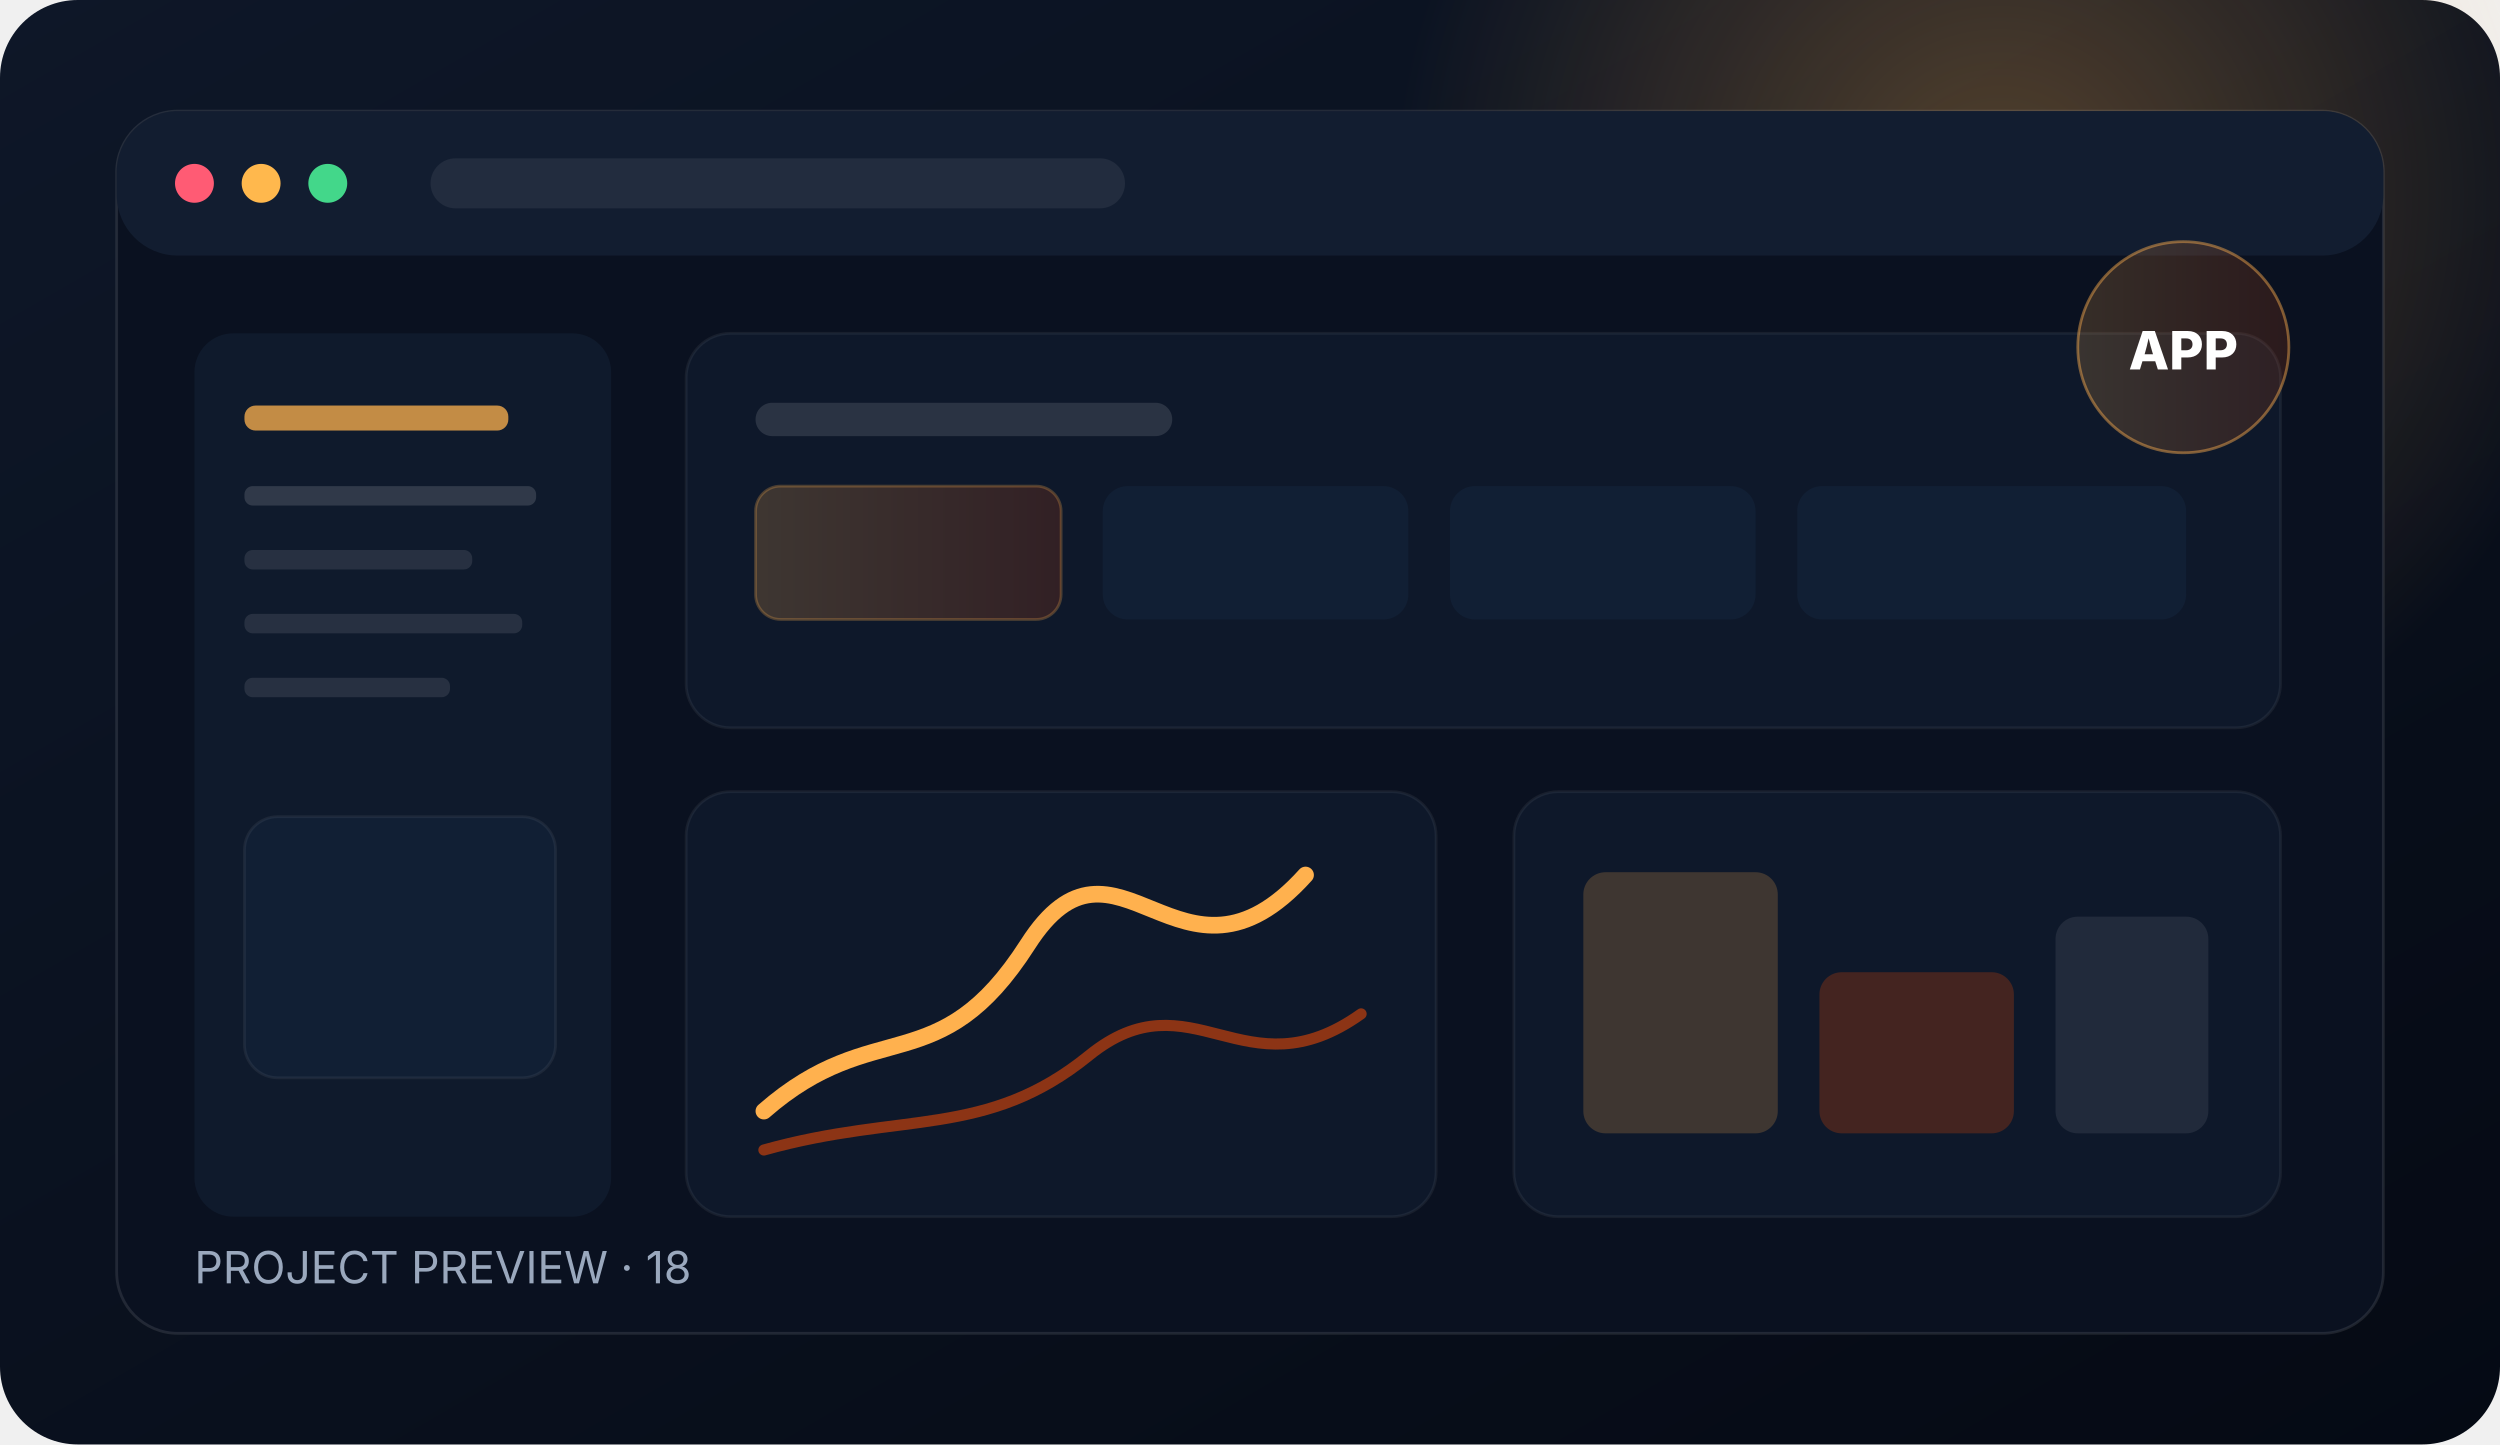
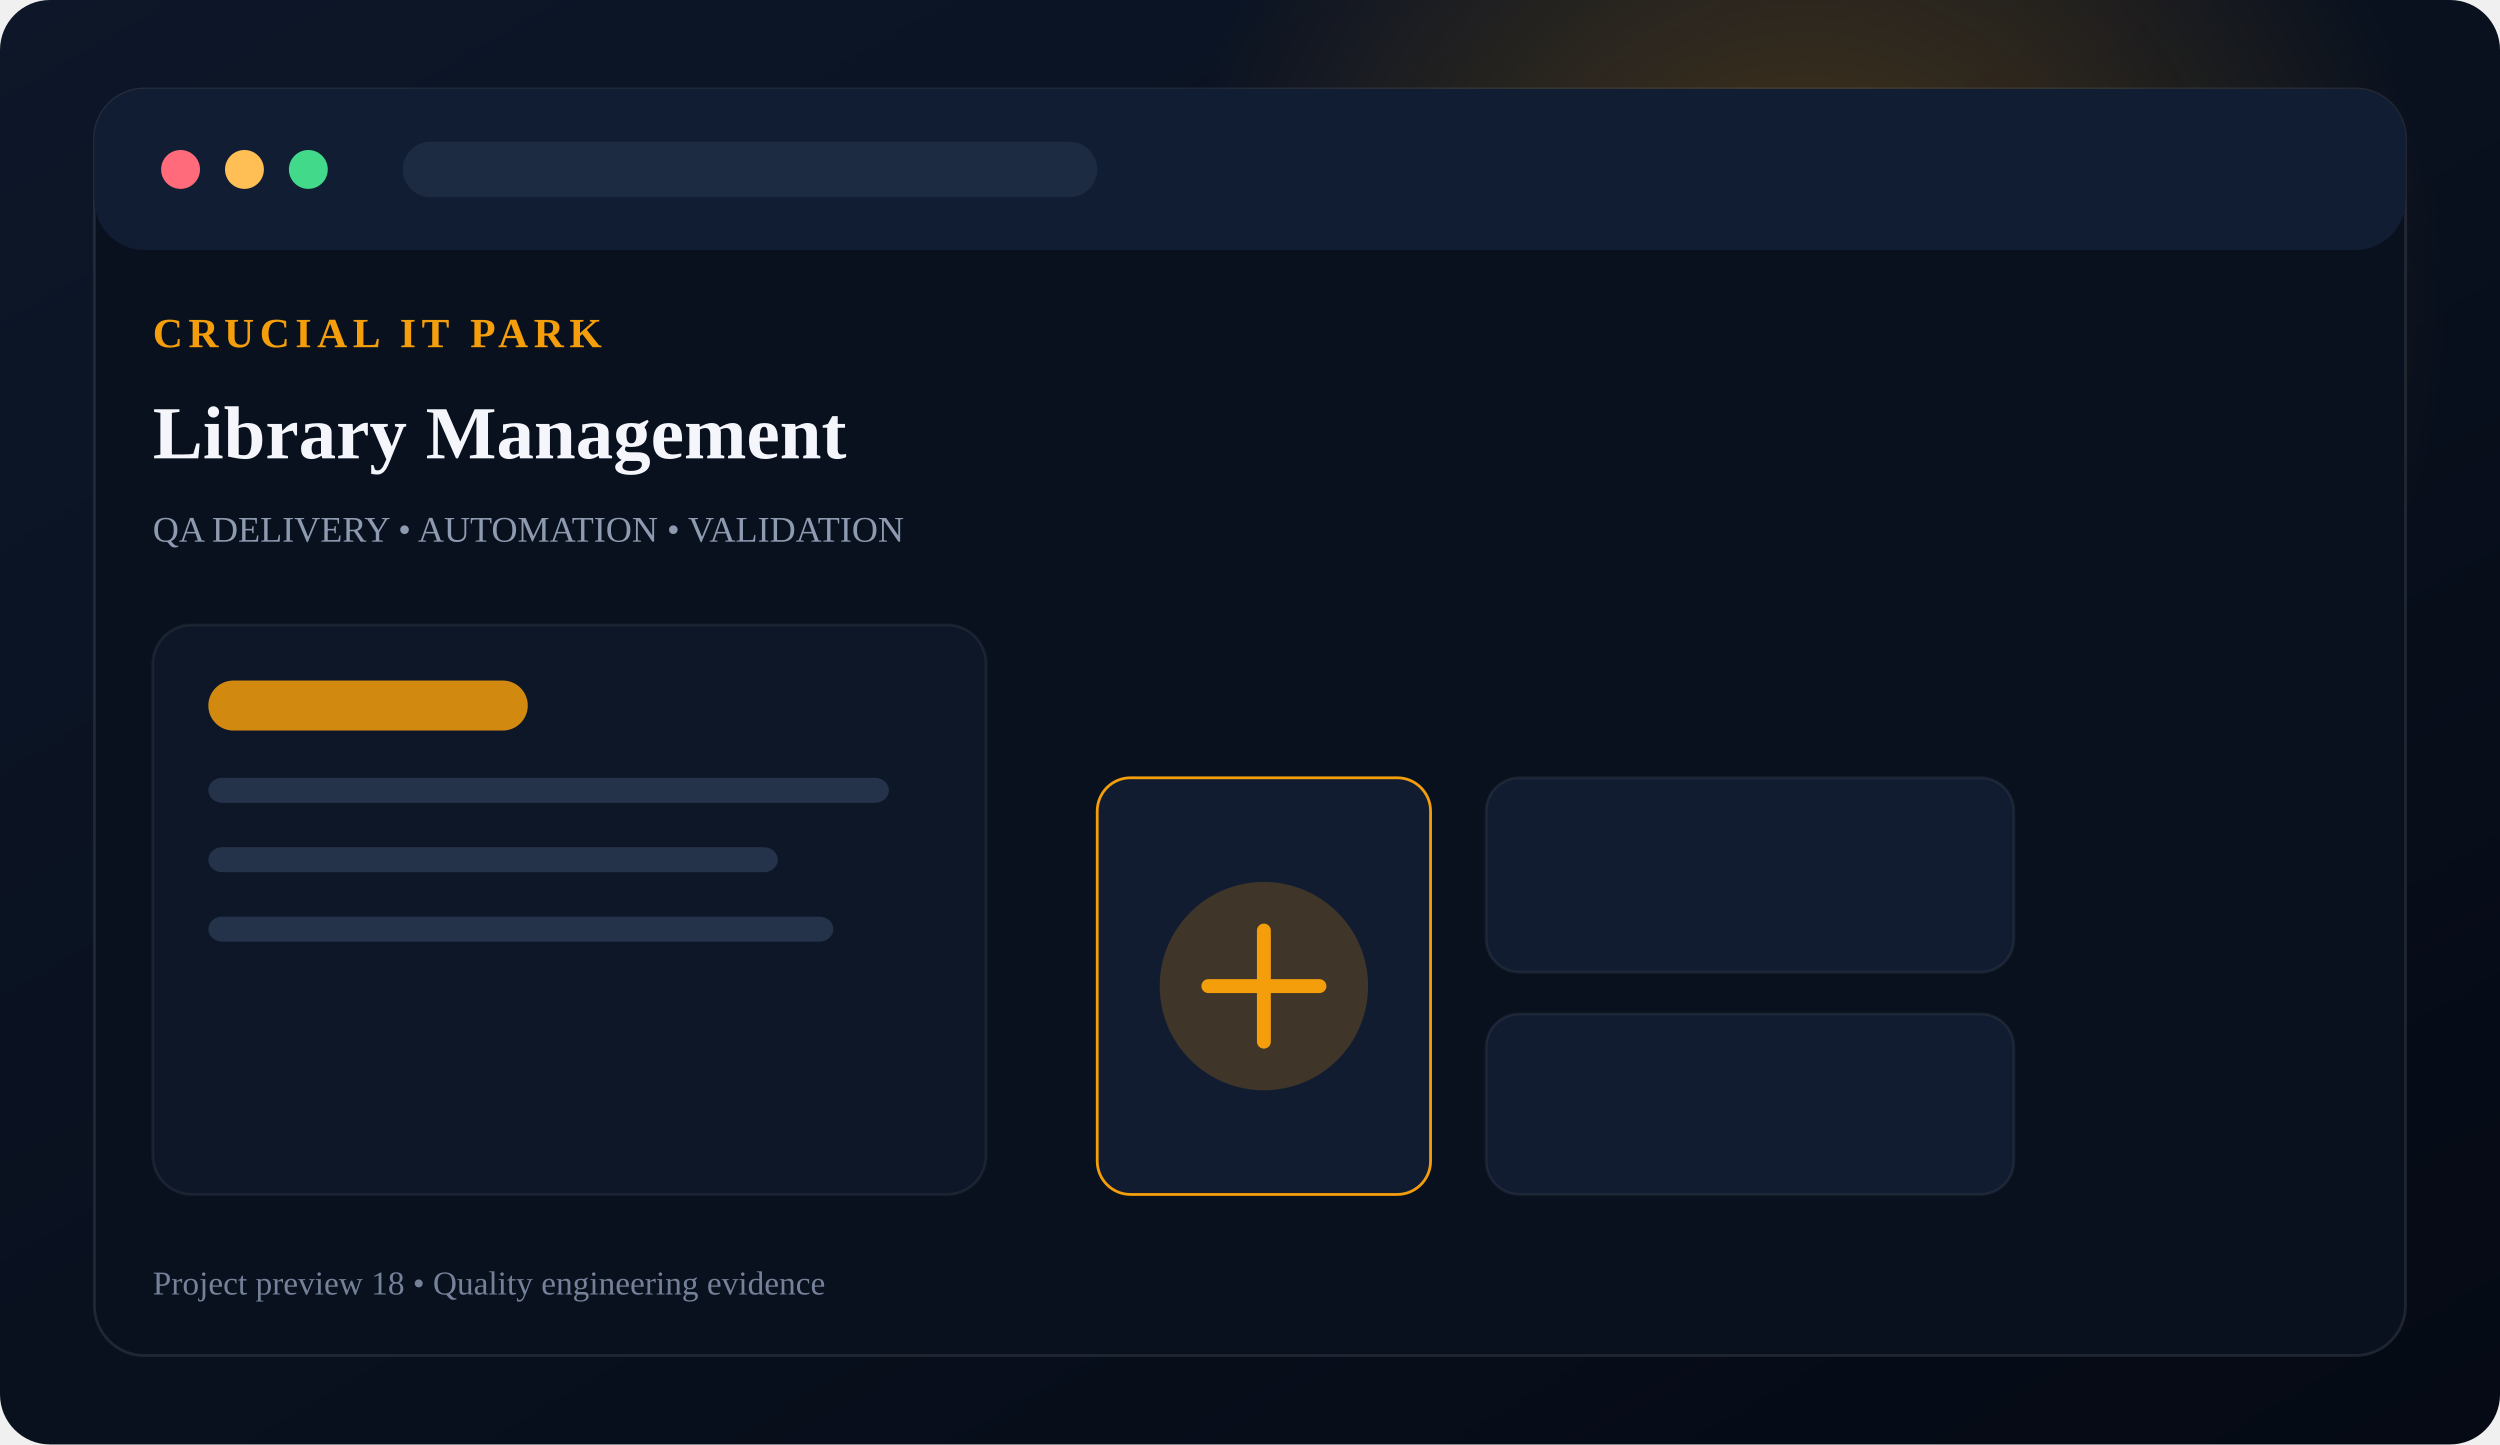
<svg xmlns="http://www.w3.org/2000/svg" viewBox="0 0 900 520">
  <defs>
    <linearGradient id="bg" x1="0" y1="0" x2="1" y2="1">
-       <stop offset="0" stop-color="#0e1728" />
+       <stop offset="0" stop-color="#0d1729" />
      <stop offset="1" stop-color="#050a14" />
    </linearGradient>
-     <linearGradient id="accent" x1="0" y1="0" x2="1" y2="0">
-       <stop offset="0" stop-color="#ffb14e" />
-       <stop offset="1" stop-color="#c2410c" />
-     </linearGradient>
-     <radialGradient id="glow">
-       <stop offset="0" stop-color="#ffb14e" stop-opacity=".30" />
-       <stop offset="1" stop-color="#ffb14e" stop-opacity="0" />
+     <radialGradient id="g">
+       <stop offset="0" stop-color="#f59e0b" stop-opacity=".28" />
+       <stop offset="1" stop-color="#f59e0b" stop-opacity="0" />
    </radialGradient>
-     <filter id="shadow">
-       <feDropShadow dx="0" dy="18" stdDeviation="20" flood-color="#000" flood-opacity=".45" />
-     </filter>
  </defs>
-   <rect width="900" height="520" rx="28" fill="url(#bg)" />
-   <circle cx="720" cy="70" r="220" fill="url(#glow)" />
-   <rect x="42" y="40" width="816" height="440" rx="22" fill="#0a1120" stroke="#ffffff" stroke-opacity=".10" />
-   <rect x="42" y="40" width="816" height="52" rx="22" fill="#121d30" />
-   <circle cx="70" cy="66" r="7" fill="#ff5b74" />
-   <circle cx="94" cy="66" r="7" fill="#ffb84d" />
-   <circle cx="118" cy="66" r="7" fill="#43d78a" />
-   <rect x="155" y="57" width="250" height="18" rx="9" fill="#ffffff" fill-opacity=".07" />
-   <rect x="70" y="120" width="150" height="318" rx="14" fill="#0f1a2c" />
-   <rect x="88" y="146" width="95" height="9" rx="4" fill="#ffb14e" fill-opacity=".75" />
-   <rect x="88" y="175" width="105" height="7" rx="3" fill="#ffffff" fill-opacity=".14" />
-   <rect x="88" y="198" width="82" height="7" rx="3" fill="#ffffff" fill-opacity=".10" />
-   <rect x="88" y="221" width="100" height="7" rx="3" fill="#ffffff" fill-opacity=".10" />
-   <rect x="88" y="244" width="74" height="7" rx="3" fill="#ffffff" fill-opacity=".10" />
-   <rect x="88" y="294" width="112" height="94" rx="12" fill="#111f34" stroke="#ffffff" stroke-opacity=".06" />
-   <rect x="247" y="120" width="574" height="142" rx="16" fill="#0e182a" stroke="#ffffff" stroke-opacity=".06" />
-   <rect x="272" y="145" width="150" height="12" rx="6" fill="#ffffff" fill-opacity=".12" />
-   <rect x="272" y="175" width="110" height="48" rx="9" fill="url(#accent)" fill-opacity=".20" stroke="#ffb14e" stroke-opacity=".25" />
-   <rect x="397" y="175" width="110" height="48" rx="9" fill="#111f34" />
-   <rect x="522" y="175" width="110" height="48" rx="9" fill="#111f34" />
-   <rect x="647" y="175" width="140" height="48" rx="9" fill="#111f34" />
-   <rect x="247" y="285" width="270" height="153" rx="16" fill="#0e182a" stroke="#ffffff" stroke-opacity=".06" />
-   <path d="M275 400 C315 365 338 390 370 340 S425 365 470 315" fill="none" stroke="#ffb14e" stroke-width="6" stroke-linecap="round" />
-   <path d="M275 414 C325 400 355 410 392 380 S448 395 490 365" fill="none" stroke="#c2410c" stroke-opacity=".7" stroke-width="4" stroke-linecap="round" />
-   <rect x="545" y="285" width="276" height="153" rx="16" fill="#0e182a" stroke="#ffffff" stroke-opacity=".06" />
-   <rect x="570" y="314" width="70" height="94" rx="8" fill="#ffb14e" fill-opacity=".20" />
-   <rect x="655" y="350" width="70" height="58" rx="8" fill="#c2410c" fill-opacity=".30" />
-   <rect x="740" y="330" width="55" height="78" rx="8" fill="#ffffff" fill-opacity=".08" />
-   <circle cx="786" cy="125" r="38" fill="url(#accent)" fill-opacity=".18" stroke="#ffb14e" stroke-opacity=".45" />
-   <text x="786" y="133" text-anchor="middle" font-family="Inter,Arial,sans-serif" font-size="19" font-weight="800" fill="#fff">APP</text>
-   <text x="70" y="462" font-family="Inter,Arial,sans-serif" font-size="16" fill="#9aa8bd">PROJECT PREVIEW · 18</text>
+   <rect width="900" height="520" rx="18" fill="url(#bg)" />
+   <circle cx="650" cy="110" r="230" fill="url(#g)" />
+   <rect x="34" y="32" width="832" height="456" rx="18" fill="#09111f" stroke="#ffffff18" />
+   <rect x="34" y="32" width="832" height="58" rx="18" fill="#111d32" />
+   <circle cx="65" cy="61" r="7" fill="#ff6b7a" />
+   <circle cx="88" cy="61" r="7" fill="#ffbf55" />
+   <circle cx="111" cy="61" r="7" fill="#42d98b" />
+   <rect x="145" y="51" width="250" height="20" rx="10" fill="#1c2a42" />
+   <text x="55" y="125" fill="#f59e0b" font-size="15" font-weight="800" letter-spacing="2">CRUCIAL IT PARK</text>
+   <text x="55" y="165" fill="#f4f6fb" font-size="27" font-weight="800">Library Management</text>
+   <text x="55" y="195" fill="#8e9ab0" font-size="13">QA DELIVERY • AUTOMATION • VALIDATION</text>
+   <rect x="55" y="225" width="300" height="205" rx="14" fill="#0d1728" stroke="#ffffff10" />
+   <rect x="75" y="245" width="115" height="18" rx="9" fill="#f59e0b" opacity=".85" />
+   <rect x="75" y="280" width="245" height="9" rx="5" fill="#25334a" />
+   <rect x="75" y="305" width="205" height="9" rx="5" fill="#25334a" />
+   <rect x="75" y="330" width="225" height="9" rx="5" fill="#25334a" />
+   <rect x="395" y="280" width="120" height="150" rx="12" fill="#111c31" stroke="#f59e0b" />
+   <rect x="535" y="280" width="190" height="70" rx="12" fill="#111c31" stroke="#ffffff10" />
+   <rect x="535" y="365" width="190" height="65" rx="12" fill="#111c31" stroke="#ffffff10" />
+   <circle cx="455" cy="355" r="36" fill="#f59e0b" opacity=".2" stroke="#f59e0b" stroke-width="3" />
+   <path d="M435 355h40M455 335v40" stroke="#f59e0b" stroke-width="5" stroke-linecap="round" />
+   <text x="55" y="466" fill="#748198" font-size="12">Project preview 18 • Quality engineering evidence</text>
</svg>
